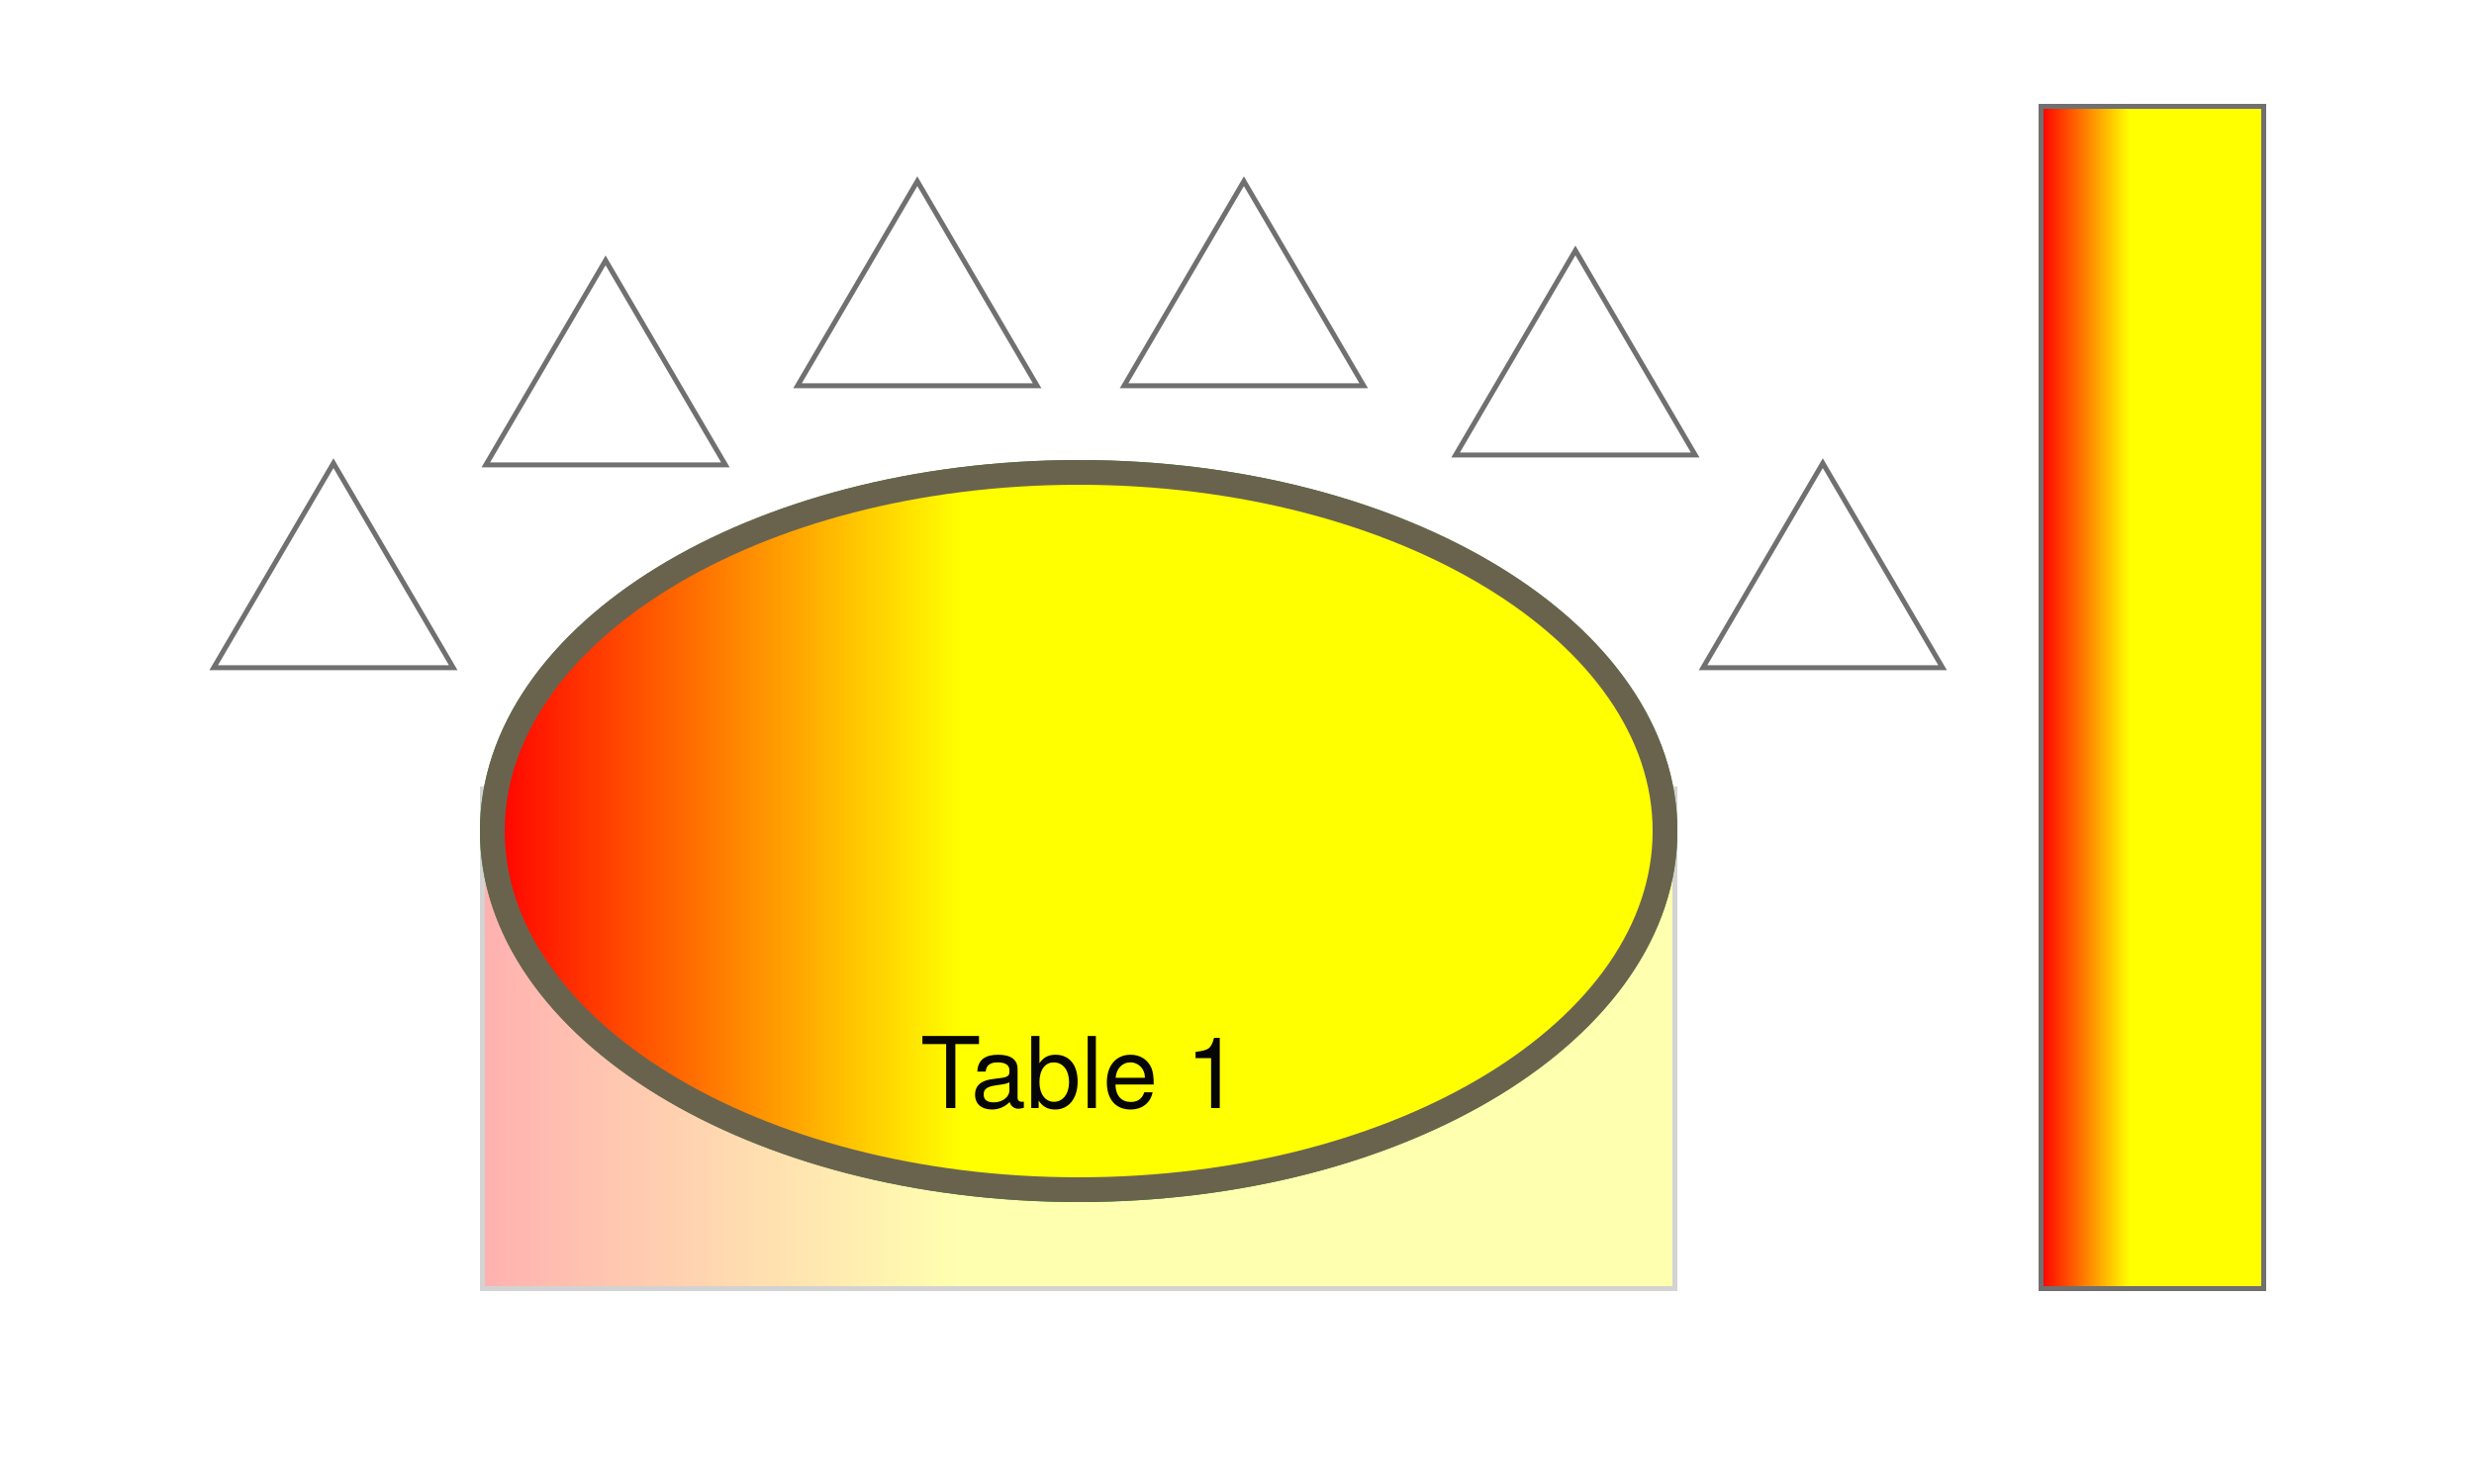
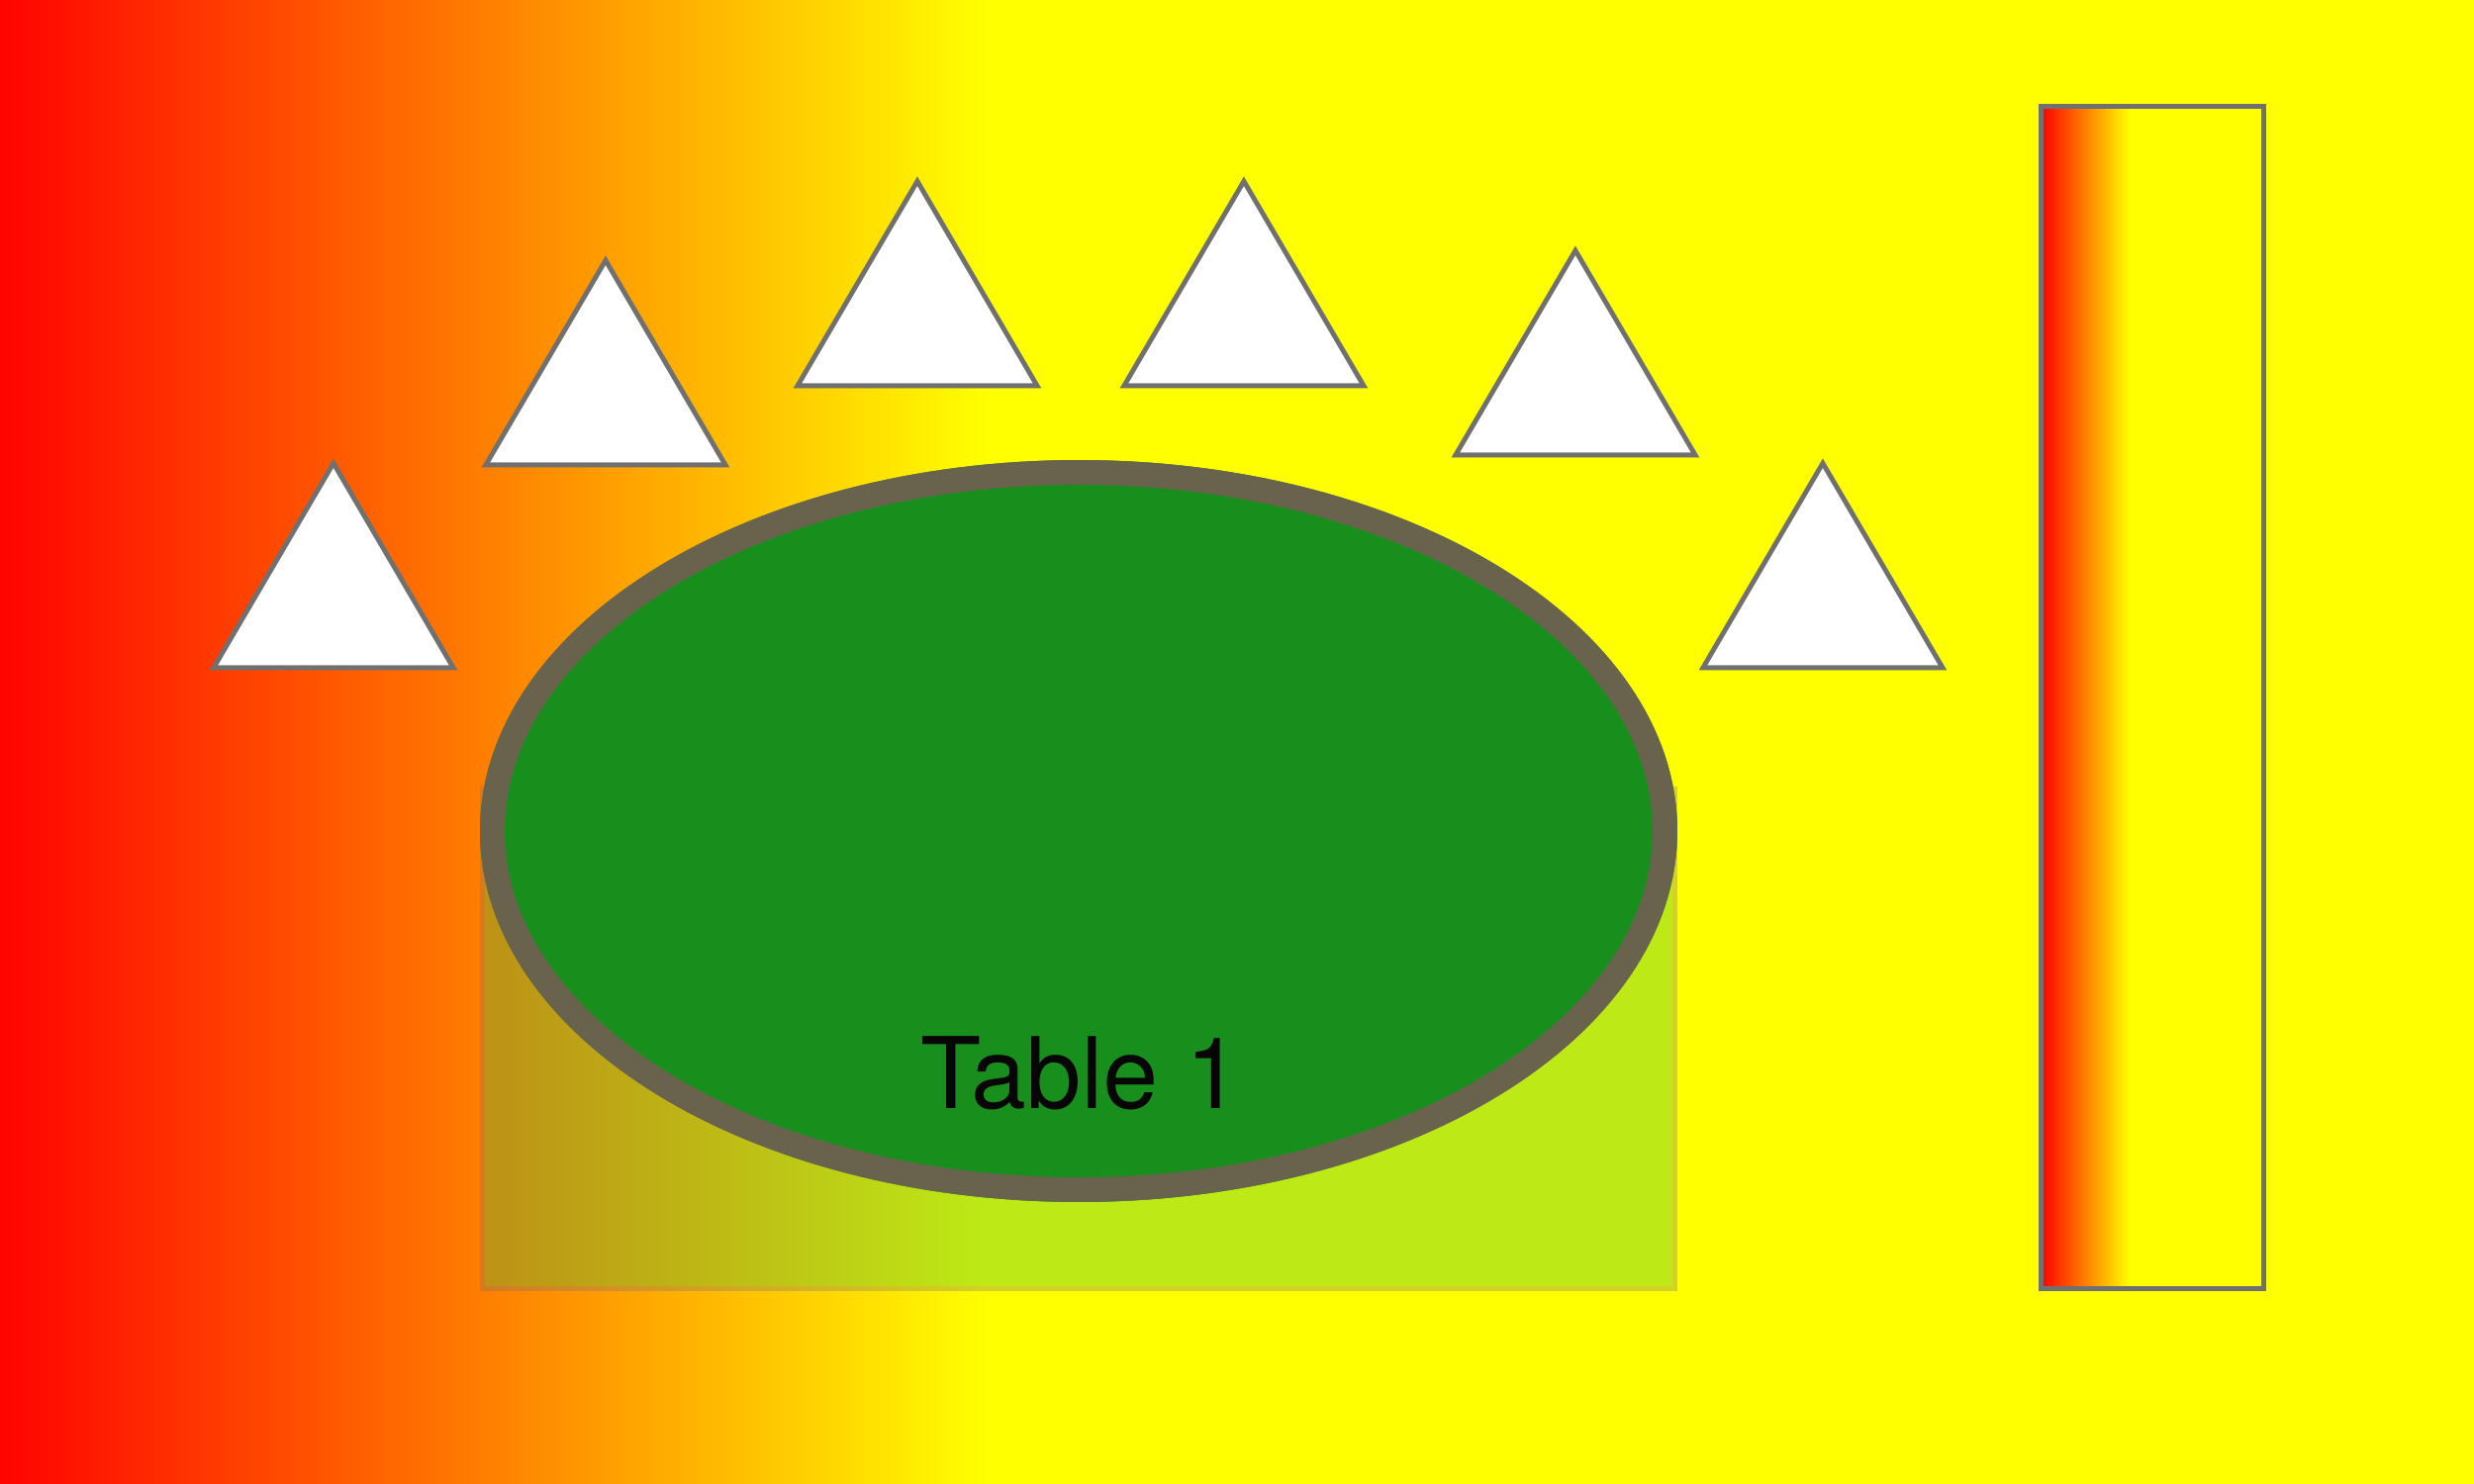
<svg xmlns="http://www.w3.org/2000/svg" width="500" height="300" viewBox="0 0 500 300">
  <defs>
    <style>
      .cls-1 {
        clip-path: url(#clip-Web_1280_1);
      }

      .cls-10, .cls-2, .cls-5 {
        fill: #fff;
      }

      .cls-2, .cls-3 {
        stroke: #707070;
      }

      .cls-3 {
        fill: #2bba47;
        opacity: 0.312;
      }

      .cls-4 {
        fill: #188e1c;
        stroke: #69634e;
        stroke-width: 5px;
      }

      .cls-6 {
        fill: #070606;
        font-size: 20px;
        font-family: HelveticaNeue, Helvetica Neue;
      }

      .cls-7, .cls-9 {
        stroke: none;
      }

      .cls-8 {
-         fill: url(#Gradient1);
+         fill: none
      }

      .cls-9 {
        fill: #707070;
+       }
+ 
+       .cls-10 {
+         fill: url(#Gradient1);
      }
    </style>
    <linearGradient id="Gradient1">
      <stop class="stop1" offset="0%" stop-color="red" />
      <stop class="stop2" offset="40%" stop-color="yellow" />
    </linearGradient>
    <clipPath id="clip-Web_1280_1">
      <rect width="500" height="300" />
    </clipPath>
  </defs>
  <g id="Web_1280_1" data-name="Web 1280 – 1" class="cls-1">
    <rect class="cls-10" width="500" height="300" />
    <g id="Gauge" class="cls-2" transform="translate(412 21)">
      <rect class="cls-7" width="46" height="240" />
-       <rect class="cls-8" x="0.5" y="0.5" width="45" height="239" />
+       <rect class="cls-10" x="0.5" y="0.5" width="45" height="239" />
    </g>
    <g id="TableCase" class="cls-3" transform="translate(97 159)">
      <rect class="cls-7" width="242" height="102" />
      <rect class="cls-8" x="0.5" y="0.5" width="241" height="101" />
    </g>
    <g id="Table" class="cls-4" transform="translate(97 93)">
      <ellipse class="cls-7" cx="121" cy="75" rx="121" ry="75" />
      <ellipse class="cls-8" cx="121" cy="75" rx="118.5" ry="72.5" />
    </g>
    <g id="Patron6" class="cls-5" transform="translate(343.313 92.646)">
      <path class="cls-7" d="M 49.284 42.328 L 0.872 42.328 L 25.078 0.99 L 49.284 42.328 Z" />
      <path class="cls-9" d="M 25.078 1.979 L 1.744 41.828 L 48.412 41.828 L 25.078 1.979 M 25.078 -3.814697265625e-06 L 50.156 42.828 L -3.814697265625e-06 42.828 L 25.078 -3.814697265625e-06 Z" />
    </g>
    <g id="Patron5" class="cls-5" transform="translate(293.313 49.646)">
      <path class="cls-7" d="M 49.284 42.328 L 0.872 42.328 L 25.078 0.99 L 49.284 42.328 Z" />
      <path class="cls-9" d="M 25.078 1.979 L 1.744 41.828 L 48.412 41.828 L 25.078 1.979 M 25.078 -3.814697265625e-06 L 50.156 42.828 L -3.814697265625e-06 42.828 L 25.078 -3.814697265625e-06 Z" />
    </g>
    <g id="Patron4" class="cls-5" transform="translate(226.313 35.646)">
      <path class="cls-7" d="M 49.284 42.328 L 0.872 42.328 L 25.078 0.99 L 49.284 42.328 Z" />
      <path class="cls-9" d="M 25.078 1.979 L 1.744 41.828 L 48.412 41.828 L 25.078 1.979 M 25.078 -3.814697265625e-06 L 50.156 42.828 L -3.814697265625e-06 42.828 L 25.078 -3.814697265625e-06 Z" />
    </g>
    <g id="Patron3" class="cls-5" transform="translate(160.313 35.646)">
      <path class="cls-7" d="M 49.284 42.328 L 0.872 42.328 L 25.078 0.99 L 49.284 42.328 Z" />
      <path class="cls-9" d="M 25.078 1.979 L 1.744 41.828 L 48.412 41.828 L 25.078 1.979 M 25.078 -3.814697265625e-06 L 50.156 42.828 L -3.814697265625e-06 42.828 L 25.078 -3.814697265625e-06 Z" />
    </g>
    <g id="Patron2" class="cls-5" transform="translate(97.313 51.646)">
      <path class="cls-7" d="M 49.284 42.328 L 0.872 42.328 L 25.078 0.99 L 49.284 42.328 Z" />
      <path class="cls-9" d="M 25.078 1.979 L 1.744 41.828 L 48.412 41.828 L 25.078 1.979 M 25.078 -3.814697265625e-06 L 50.156 42.828 L -3.814697265625e-06 42.828 L 25.078 -3.814697265625e-06 Z" />
    </g>
    <g id="Patron1" class="cls-5" transform="translate(42.313 92.646)">
      <path class="cls-7" d="M 49.284 42.328 L 0.872 42.328 L 25.078 0.99 L 49.284 42.328 Z" />
      <path class="cls-9" d="M 25.078 1.979 L 1.744 41.828 L 48.412 41.828 L 25.078 1.979 M 25.078 -3.814697265625e-06 L 50.156 42.828 L -3.814697265625e-06 42.828 L 25.078 -3.814697265625e-06 Z" />
    </g>
    <text id="Table_1" data-name="Table 1" class="cls-6" transform="translate(186 224)">
      <tspan x="0" y="0">Table 1</tspan>
    </text>
  </g>
</svg>
